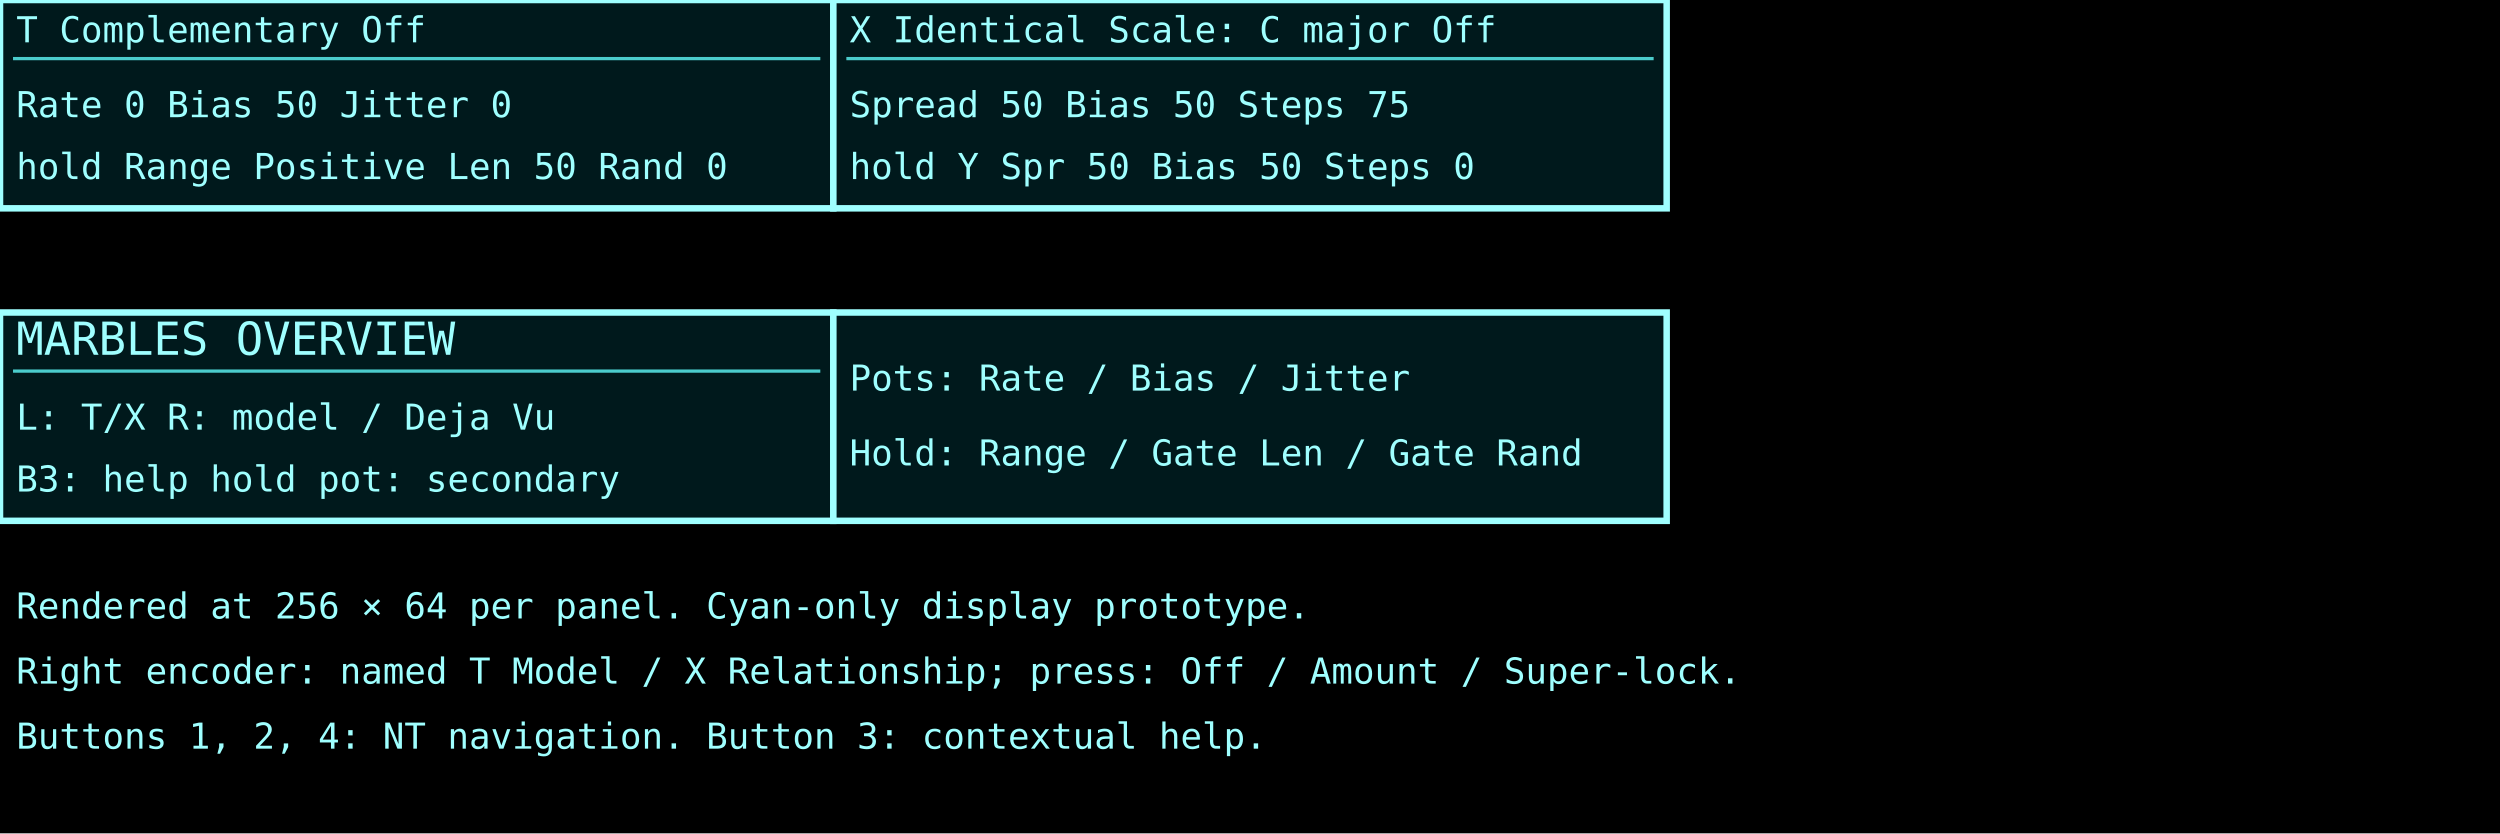
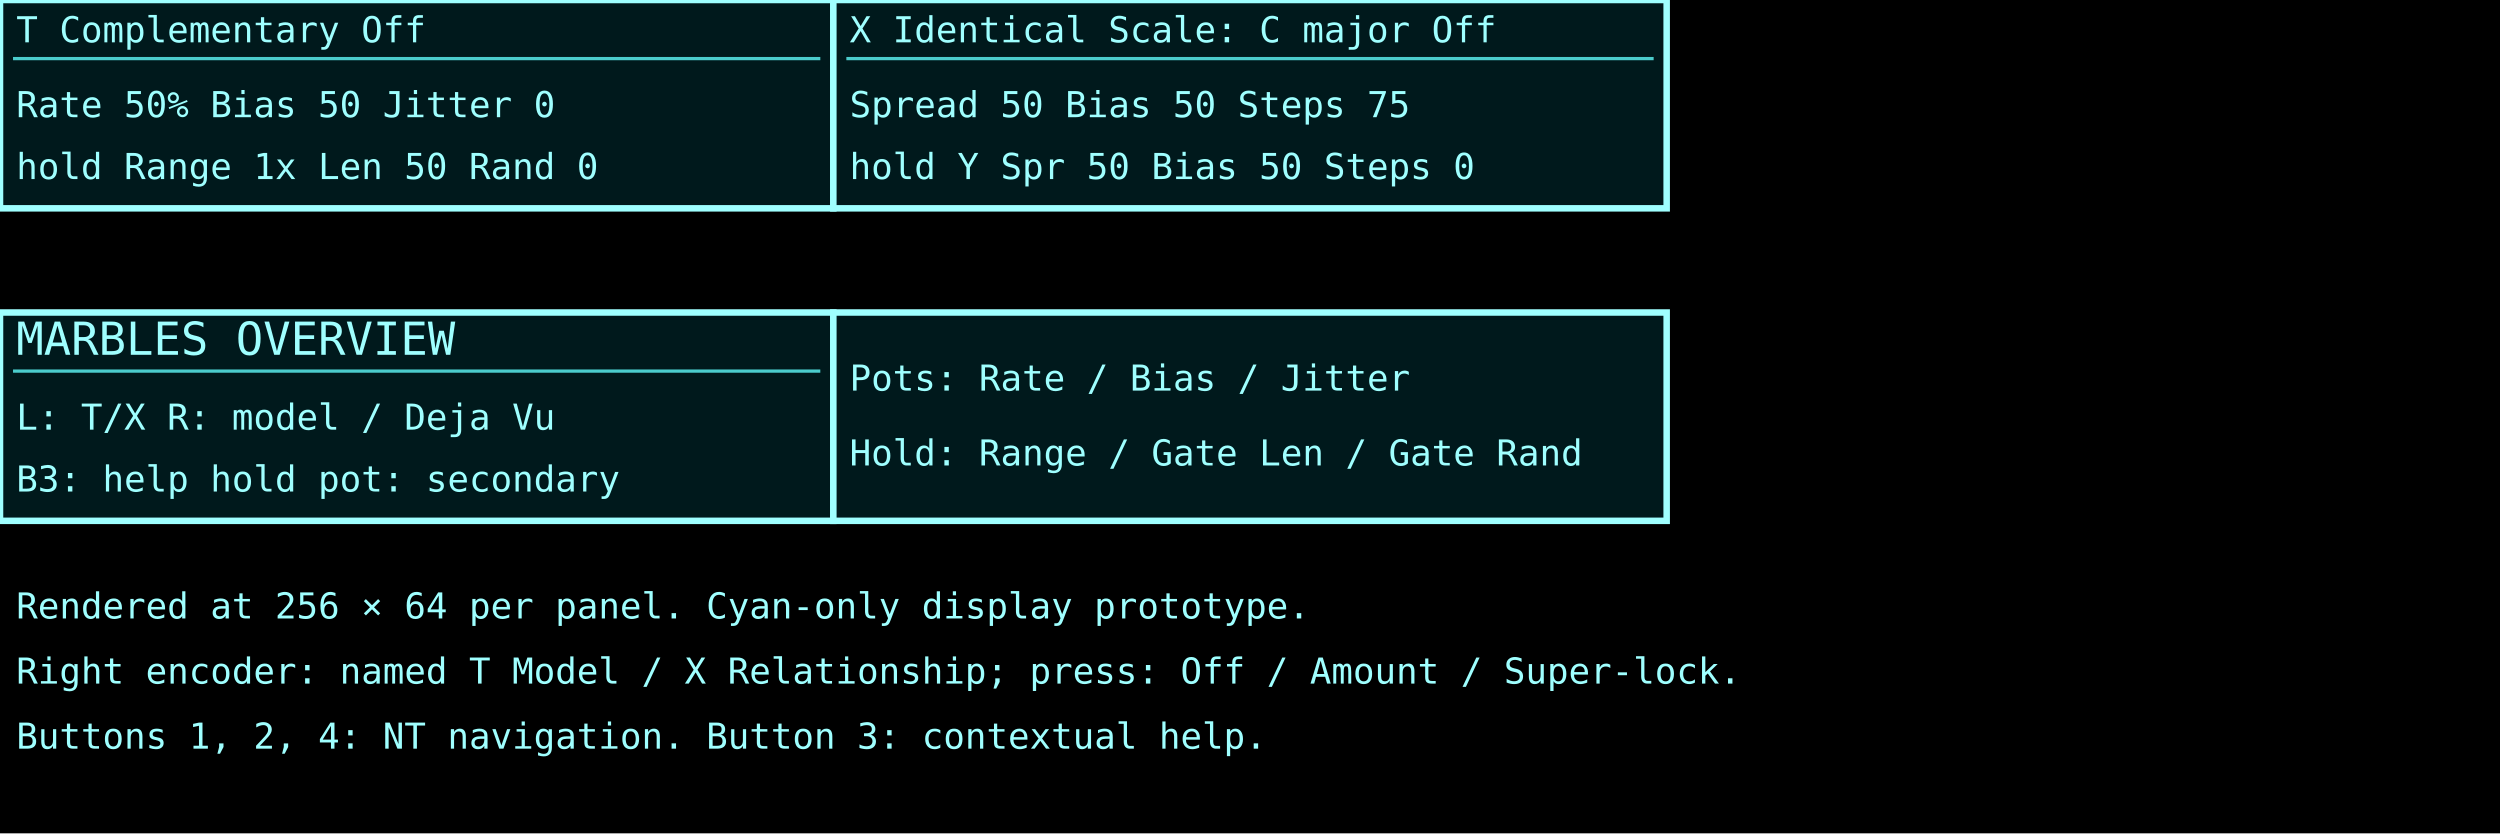
<svg xmlns="http://www.w3.org/2000/svg" width="768" height="256" viewBox="0 0 768 256">
  <style>text{font:14px monospace;fill:#9fffff}.tiny{font-size:11px}.frame{fill:#00191c;stroke:#9fffff;stroke-width:2}.line{stroke:#4bcccc}</style>
  <rect width="768" height="256" fill="#000" />
  <g transform="translate(0 0)">
    <rect class="frame" width="256" height="64" />
    <text class="tiny" x="5" y="13">T  Complementary                 Off</text>
    <line class="line" x1="4" y1="18" x2="252" y2="18" />
-     <text class="tiny" x="5" y="36">Rate 0    Bias 50    Jitter 0</text>
-     <text class="tiny" x="5" y="55">hold Range Positive  Len 50  Rand 0</text>
+     <text class="tiny" x="5" y="36">Rate 50%  Bias 50    Jitter 0</text>
+     <text class="tiny" x="5" y="55">hold Range 1x  Len 50  Rand 0</text>
  </g>
  <g transform="translate(256 0)">
    <rect class="frame" width="256" height="64" />
    <text class="tiny" x="5" y="13">X Identical  Scale: C major  Off</text>
    <line class="line" x1="4" y1="18" x2="252" y2="18" />
    <text class="tiny" x="5" y="36">Spread 50  Bias 50  Steps 75</text>
    <text class="tiny" x="5" y="55">hold Y  Spr 50  Bias 50  Steps 0</text>
  </g>
  <g transform="translate(0 96)">
    <rect class="frame" width="256" height="64" />
    <text x="5" y="13">MARBLES OVERVIEW</text>
    <line class="line" x1="4" y1="18" x2="252" y2="18" />
    <text class="tiny" x="5" y="36">L: T/X  R: model / Deja Vu</text>
    <text class="tiny" x="5" y="55">B3: help  hold pot: secondary</text>
  </g>
  <g transform="translate(256 96)">
    <rect class="frame" width="256" height="64" />
    <text class="tiny" x="5" y="24">Pots: Rate / Bias / Jitter</text>
    <text class="tiny" x="5" y="47">Hold: Range / Gate Len / Gate Rand</text>
  </g>
  <text class="tiny" x="5" y="190">Rendered at 256 × 64 per panel. Cyan-only display prototype.</text>
  <text class="tiny" x="5" y="210">Right encoder: named T Model / X Relationship; press: Off / Amount / Super-lock.</text>
  <text class="tiny" x="5" y="230">Buttons 1, 2, 4: NT navigation. Button 3: contextual help.</text>
</svg>
